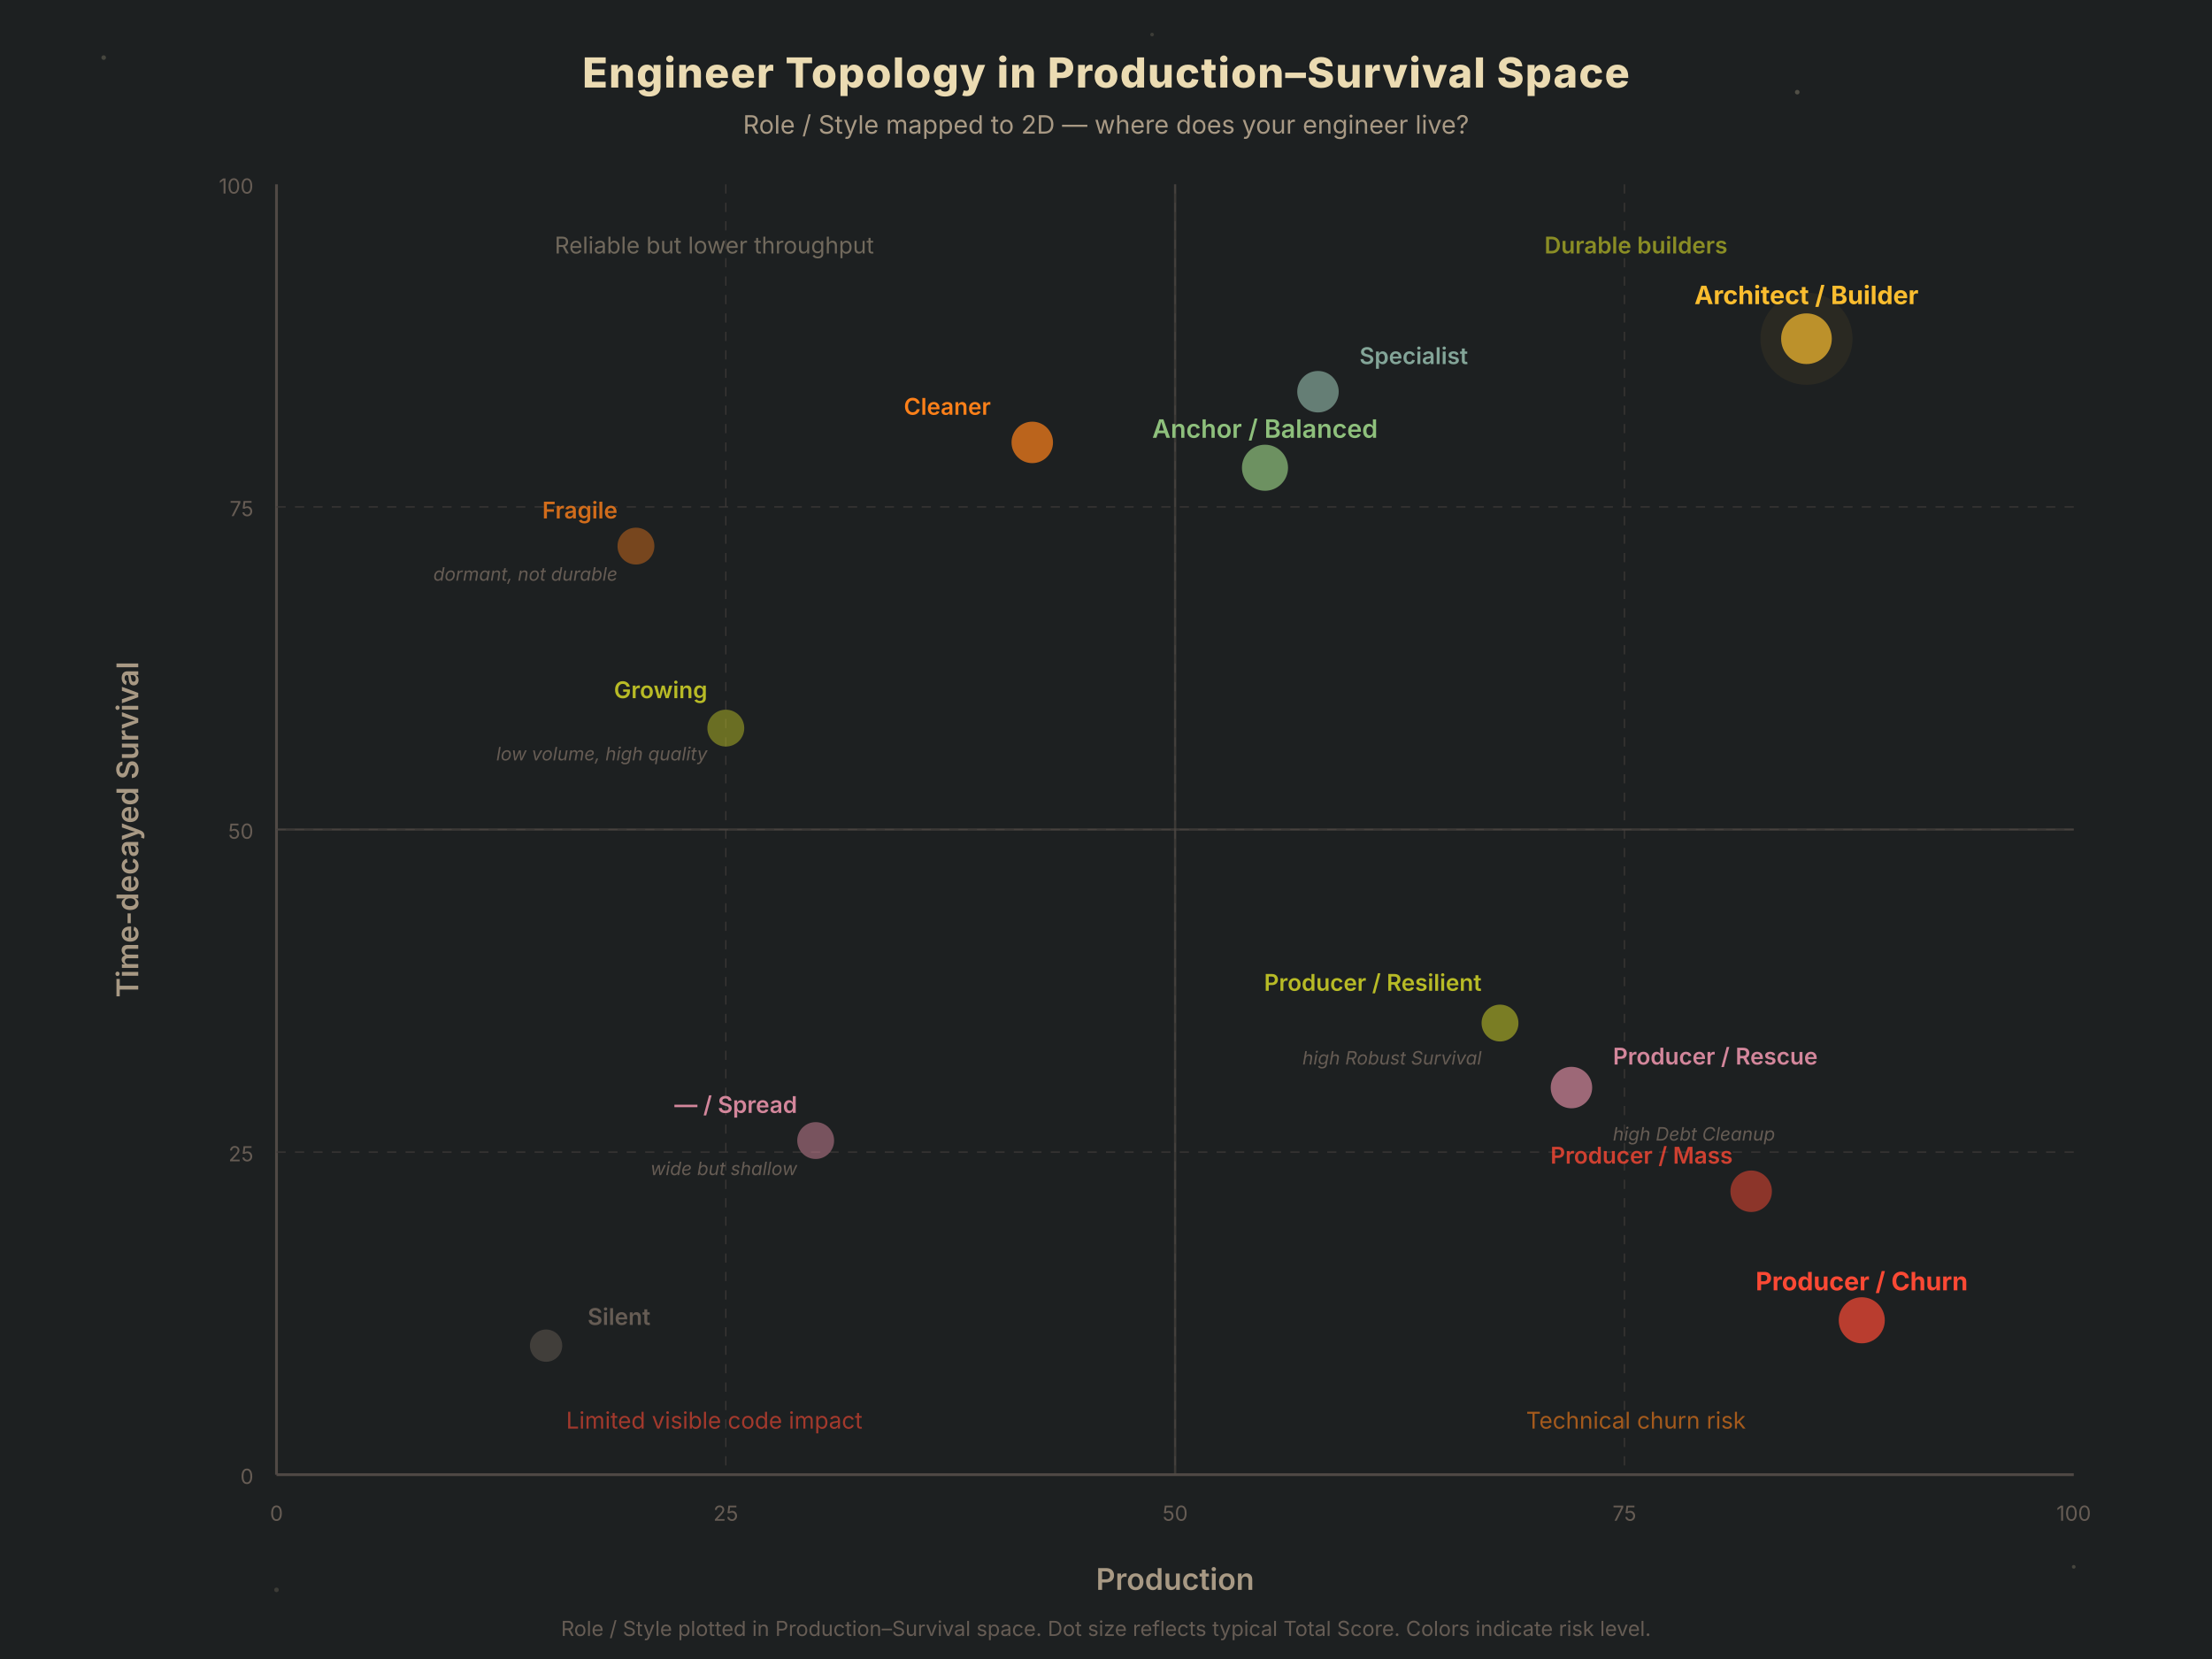
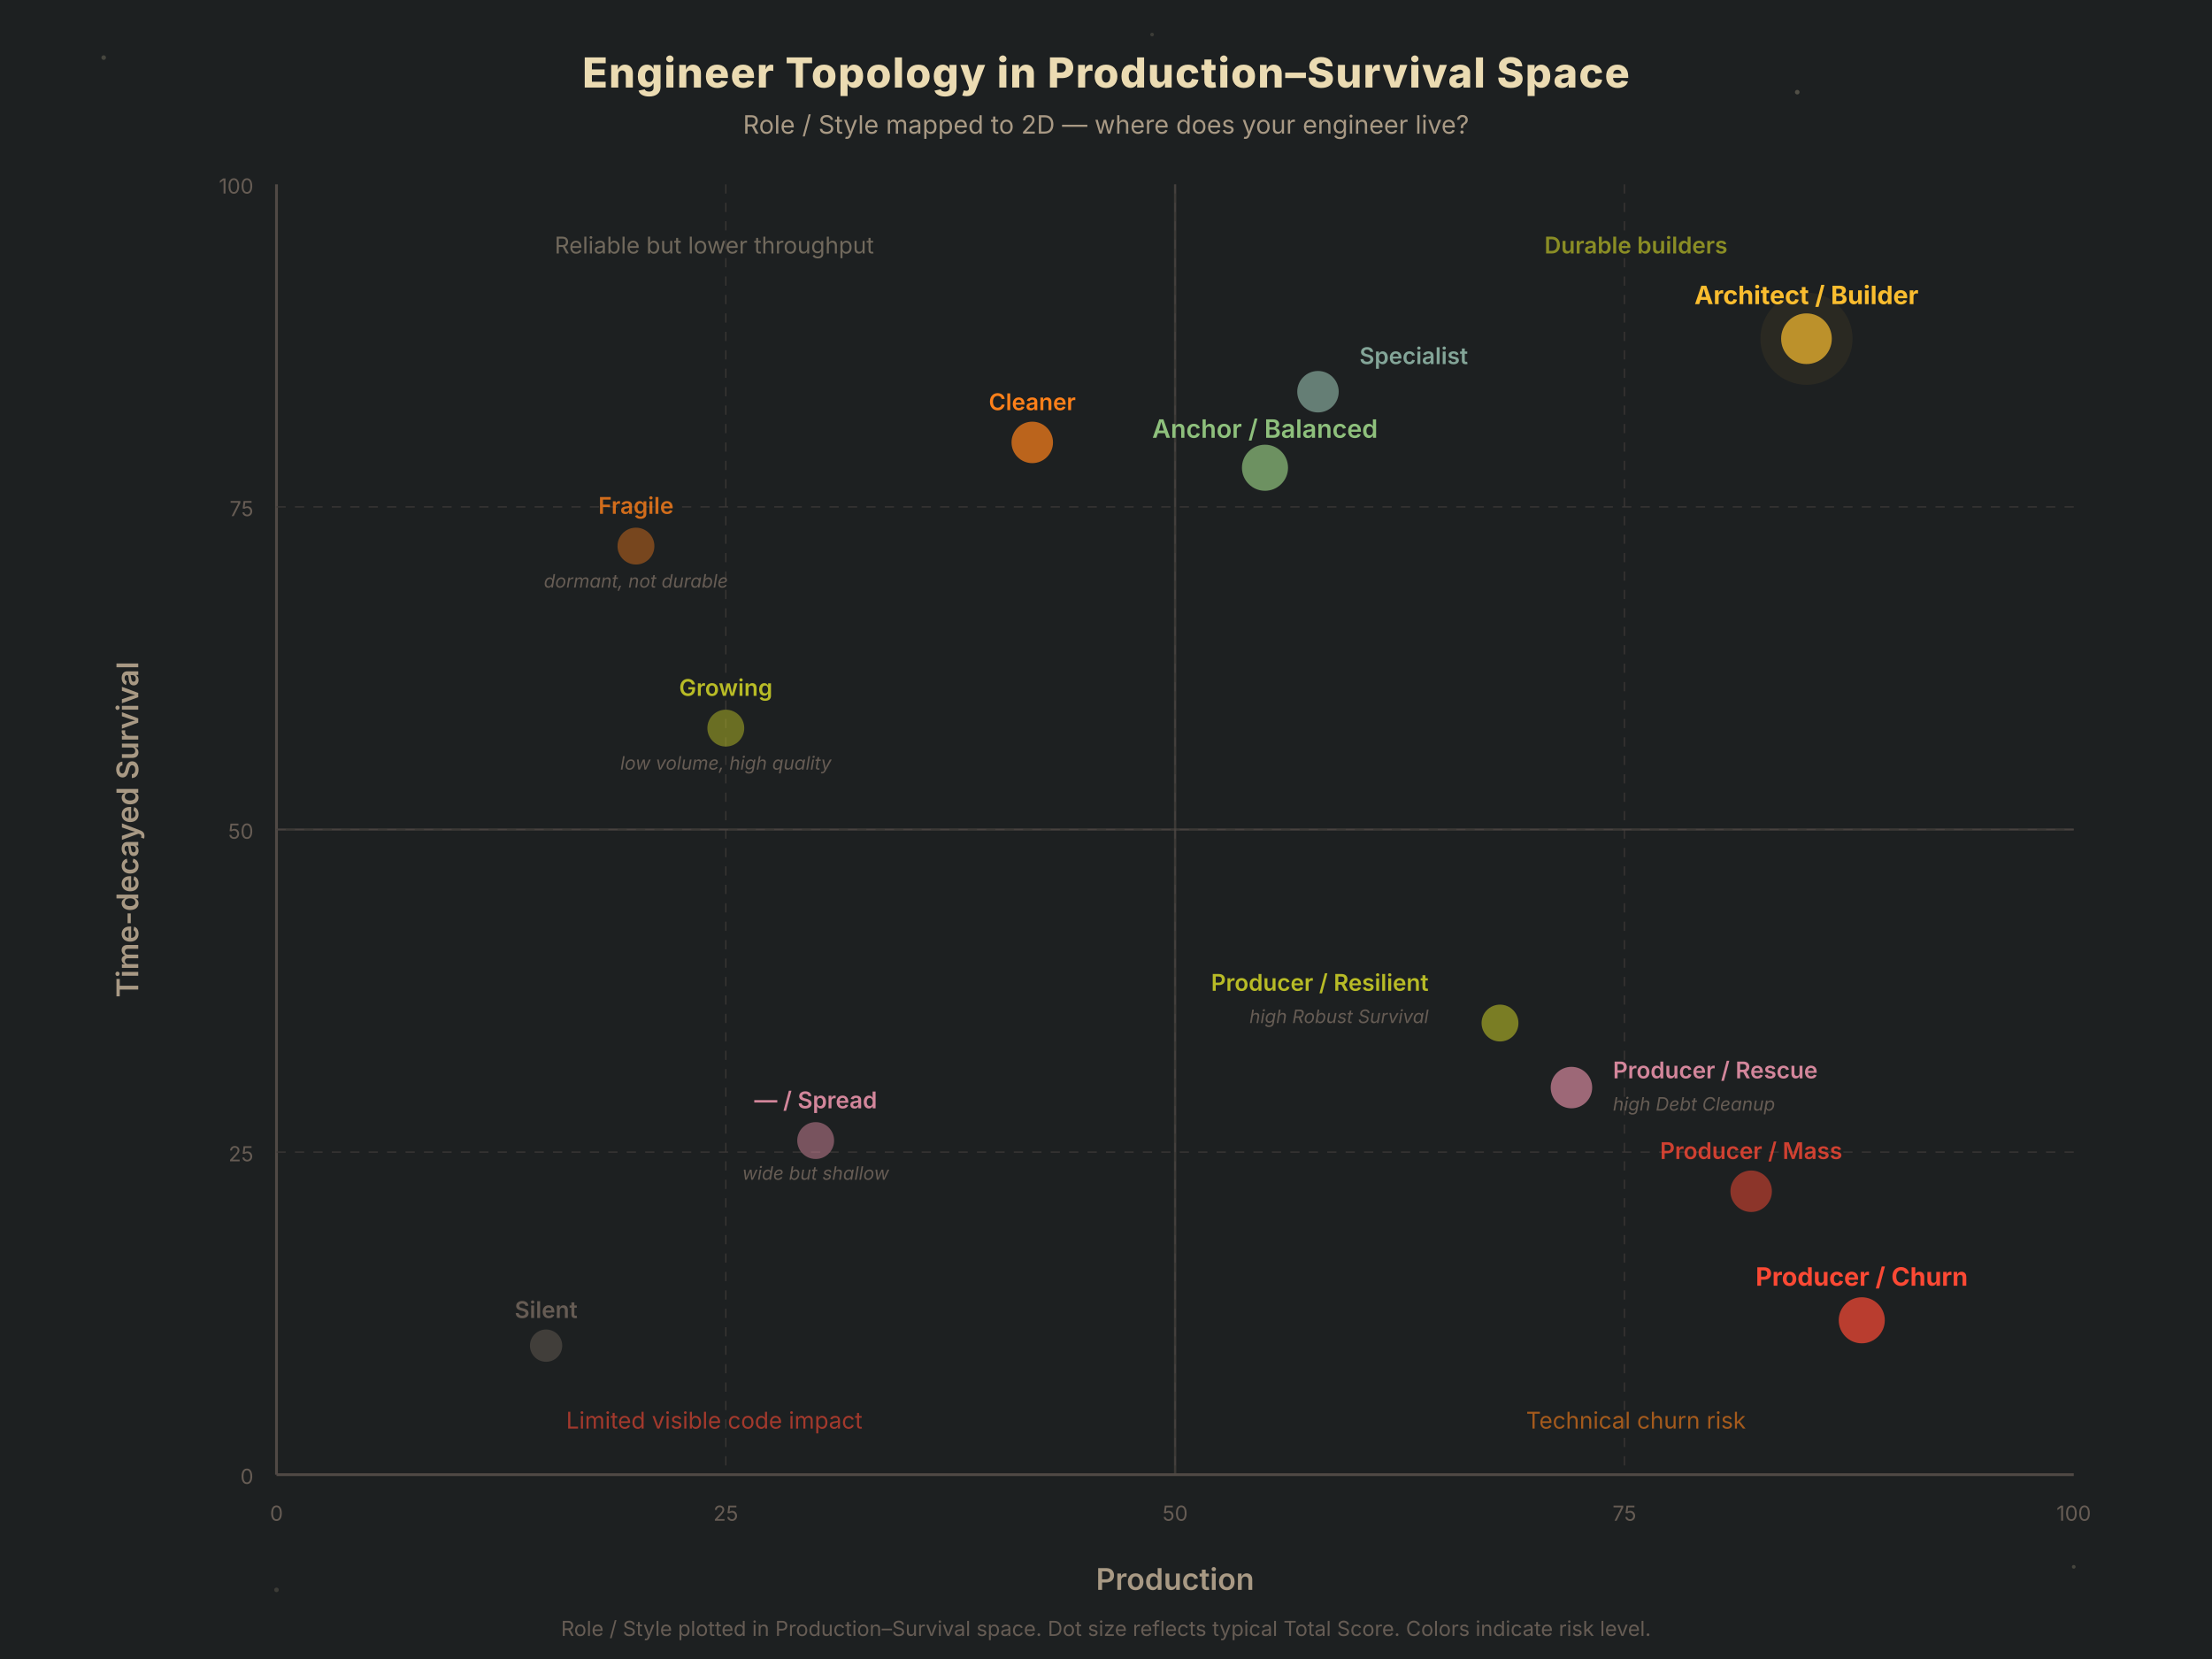
<svg xmlns="http://www.w3.org/2000/svg" width="960" height="720" viewBox="0 0 960 720">
  <defs>
    <radialGradient id="dot-glow" cx="50%" cy="50%" r="50%">
      <stop offset="0%" stop-color="#fabd2f" stop-opacity="0.08" />
      <stop offset="100%" stop-color="#1d2021" stop-opacity="0" />
    </radialGradient>
  </defs>
  <rect width="960" height="720" fill="#1d2021" />
  <circle cx="45" cy="25" r="1" fill="#ebdbb2" opacity="0.2" />
  <circle cx="780" cy="40" r="1" fill="#ebdbb2" opacity="0.25" />
  <circle cx="900" cy="680" r="0.8" fill="#ebdbb2" opacity="0.2" />
  <circle cx="120" cy="690" r="1" fill="#ebdbb2" opacity="0.15" />
  <circle cx="500" cy="15" r="0.8" fill="#ebdbb2" opacity="0.15" />
  <text x="480" y="38" text-anchor="middle" fill="#ebdbb2" font-size="18" font-weight="800" font-family="-apple-system,sans-serif" letter-spacing="0.5">Engineer Topology in Production–Survival Space</text>
  <text x="480" y="58" text-anchor="middle" fill="#a89984" font-size="11" font-family="-apple-system,sans-serif">Role / Style mapped to 2D — where does your engineer live?</text>
  <line x1="120" y1="640" x2="900" y2="640" stroke="#504945" stroke-width="1.2" />
  <line x1="120" y1="640" x2="120" y2="80" stroke="#504945" stroke-width="1.2" />
  <text x="510" y="690" text-anchor="middle" fill="#a89984" font-size="13" font-weight="600" font-family="-apple-system,sans-serif">Production</text>
  <text x="60" y="360" text-anchor="middle" fill="#a89984" font-size="13" font-weight="600" font-family="-apple-system,sans-serif" transform="rotate(-90,60,360)">Time-decayed Survival</text>
  <text x="120" y="660" text-anchor="middle" fill="#665c54" font-size="9" font-family="-apple-system,sans-serif">0</text>
  <text x="315" y="660" text-anchor="middle" fill="#665c54" font-size="9" font-family="-apple-system,sans-serif">25</text>
  <text x="510" y="660" text-anchor="middle" fill="#665c54" font-size="9" font-family="-apple-system,sans-serif">50</text>
  <text x="705" y="660" text-anchor="middle" fill="#665c54" font-size="9" font-family="-apple-system,sans-serif">75</text>
  <text x="900" y="660" text-anchor="middle" fill="#665c54" font-size="9" font-family="-apple-system,sans-serif">100</text>
  <text x="110" y="644" text-anchor="end" fill="#665c54" font-size="9" font-family="-apple-system,sans-serif">0</text>
  <text x="110" y="504" text-anchor="end" fill="#665c54" font-size="9" font-family="-apple-system,sans-serif">25</text>
  <text x="110" y="364" text-anchor="end" fill="#665c54" font-size="9" font-family="-apple-system,sans-serif">50</text>
  <text x="110" y="224" text-anchor="end" fill="#665c54" font-size="9" font-family="-apple-system,sans-serif">75</text>
  <text x="110" y="84" text-anchor="end" fill="#665c54" font-size="9" font-family="-apple-system,sans-serif">100</text>
  <line x1="120" y1="500" x2="900" y2="500" stroke="#3c3836" stroke-width="0.5" stroke-dasharray="4,4" />
  <line x1="120" y1="360" x2="900" y2="360" stroke="#3c3836" stroke-width="0.5" stroke-dasharray="4,4" />
  <line x1="120" y1="220" x2="900" y2="220" stroke="#3c3836" stroke-width="0.5" stroke-dasharray="4,4" />
  <line x1="315" y1="80" x2="315" y2="640" stroke="#3c3836" stroke-width="0.5" stroke-dasharray="4,4" />
  <line x1="510" y1="80" x2="510" y2="640" stroke="#3c3836" stroke-width="0.5" stroke-dasharray="4,4" />
  <line x1="705" y1="80" x2="705" y2="640" stroke="#3c3836" stroke-width="0.5" stroke-dasharray="4,4" />
  <line x1="510" y1="80" x2="510" y2="640" stroke="#504945" stroke-width="1" opacity="0.6" />
  <line x1="120" y1="360" x2="900" y2="360" stroke="#504945" stroke-width="1" opacity="0.6" />
  <text x="310" y="110" text-anchor="middle" fill="#a89984" font-size="10" font-family="-apple-system,sans-serif" opacity="0.6">Reliable but lower throughput</text>
  <text x="710" y="110" text-anchor="middle" fill="#b8bb26" font-size="10" font-weight="600" font-family="-apple-system,sans-serif" opacity="0.7">Durable builders</text>
  <text x="310" y="620" text-anchor="middle" fill="#fb4934" font-size="10" font-family="-apple-system,sans-serif" opacity="0.6">Limited visible code impact</text>
  <text x="710" y="620" text-anchor="middle" fill="#fe8019" font-size="10" font-family="-apple-system,sans-serif" opacity="0.6">Technical churn risk</text>
  <circle cx="784" cy="147" r="20" fill="#fabd2f" opacity="0.06" />
  <circle cx="784" cy="147" r="11" fill="#fabd2f" opacity="0.7" />
  <text x="784" y="132" text-anchor="middle" fill="#fabd2f" font-size="11" font-weight="700" font-family="-apple-system,sans-serif">Architect / Builder</text>
  <circle cx="549" cy="203" r="10" fill="#8ec07c" opacity="0.7" />
  <text x="549" y="190" text-anchor="middle" fill="#8ec07c" font-size="11" font-weight="600" font-family="-apple-system,sans-serif">Anchor / Balanced</text>
  <circle cx="572" cy="170" r="9" fill="#83a598" opacity="0.7" />
  <text x="590" y="158" fill="#83a598" font-size="10" font-weight="600" font-family="-apple-system,sans-serif">Specialist</text>
  <circle cx="448" cy="192" r="9" fill="#fe8019" opacity="0.7" />
-   <text x="430" y="180" text-anchor="end" fill="#fe8019" font-size="10" font-weight="600" font-family="-apple-system,sans-serif">Cleaner</text>
+   <text x="448" y="178" text-anchor="middle" fill="#fe8019" font-size="10" font-weight="600" font-family="-apple-system,sans-serif">Cleaner</text>
+   <circle cx="651" cy="444" r="8" fill="#b8bb26" opacity="0.6" />
+   <text x="620" y="430" text-anchor="end" fill="#b8bb26" font-size="10" font-weight="600" font-family="-apple-system,sans-serif">Producer / Resilient</text>
+   <text x="620" y="444" text-anchor="end" fill="#665c54" font-size="8" font-family="-apple-system,sans-serif" font-style="italic">high Robust Survival</text>
  <circle cx="682" cy="472" r="9" fill="#d3869b" opacity="0.7" />
-   <text x="700" y="462" fill="#d3869b" font-size="10" font-weight="600" font-family="-apple-system,sans-serif">Producer / Rescue</text>
-   <text x="700" y="495" fill="#665c54" font-size="8" font-family="-apple-system,sans-serif" font-style="italic">high Debt Cleanup</text>
-   <circle cx="651" cy="444" r="8" fill="#b8bb26" opacity="0.6" />
-   <text x="643" y="430" text-anchor="end" fill="#b8bb26" font-size="10" font-weight="600" font-family="-apple-system,sans-serif">Producer / Resilient</text>
-   <text x="643" y="462" text-anchor="end" fill="#665c54" font-size="8" font-family="-apple-system,sans-serif" font-style="italic">high Robust Survival</text>
+   <text x="700" y="468" fill="#d3869b" font-size="10" font-weight="600" font-family="-apple-system,sans-serif">Producer / Rescue</text>
+   <text x="700" y="482" fill="#665c54" font-size="8" font-family="-apple-system,sans-serif" font-style="italic">high Debt Cleanup</text>
  <circle cx="808" cy="573" r="10" fill="#fb4934" opacity="0.7" />
-   <text x="808" y="560" text-anchor="middle" fill="#fb4934" font-size="11" font-weight="700" font-family="-apple-system,sans-serif">Producer / Churn</text>
+   <text x="808" y="558" text-anchor="middle" fill="#fb4934" font-size="11" font-weight="700" font-family="-apple-system,sans-serif">Producer / Churn</text>
  <circle cx="760" cy="517" r="9" fill="#fb4934" opacity="0.5" />
-   <text x="752" y="505" text-anchor="end" fill="#fb4934" font-size="10" font-weight="600" font-family="-apple-system,sans-serif" opacity="0.8">Producer / Mass</text>
+   <text x="760" y="503" text-anchor="middle" fill="#fb4934" font-size="10" font-weight="600" font-family="-apple-system,sans-serif" opacity="0.8">Producer / Mass</text>
  <circle cx="354" cy="495" r="8" fill="#d3869b" opacity="0.5" />
-   <text x="346" y="483" text-anchor="end" fill="#d3869b" font-size="10" font-weight="600" font-family="-apple-system,sans-serif">— / Spread</text>
-   <text x="346" y="510" text-anchor="end" fill="#665c54" font-size="8" font-family="-apple-system,sans-serif" font-style="italic">wide but shallow</text>
+   <text x="354" y="481" text-anchor="middle" fill="#d3869b" font-size="10" font-weight="600" font-family="-apple-system,sans-serif">— / Spread</text>
+   <text x="354" y="512" text-anchor="middle" fill="#665c54" font-size="8" font-family="-apple-system,sans-serif" font-style="italic">wide but shallow</text>
  <circle cx="315" cy="316" r="8" fill="#b8bb26" opacity="0.5" />
-   <text x="307" y="303" text-anchor="end" fill="#b8bb26" font-size="10" font-weight="600" font-family="-apple-system,sans-serif">Growing</text>
-   <text x="307" y="330" text-anchor="end" fill="#665c54" font-size="8" font-family="-apple-system,sans-serif" font-style="italic">low volume, high quality</text>
+   <text x="315" y="302" text-anchor="middle" fill="#b8bb26" font-size="10" font-weight="600" font-family="-apple-system,sans-serif">Growing</text>
+   <text x="315" y="334" text-anchor="middle" fill="#665c54" font-size="8" font-family="-apple-system,sans-serif" font-style="italic">low volume, high quality</text>
  <circle cx="276" cy="237" r="8" fill="#fe8019" opacity="0.4" />
-   <text x="268" y="225" text-anchor="end" fill="#fe8019" font-size="10" font-weight="600" font-family="-apple-system,sans-serif" opacity="0.8">Fragile</text>
-   <text x="268" y="252" text-anchor="end" fill="#665c54" font-size="8" font-family="-apple-system,sans-serif" font-style="italic">dormant, not durable</text>
+   <text x="276" y="223" text-anchor="middle" fill="#fe8019" font-size="10" font-weight="600" font-family="-apple-system,sans-serif" opacity="0.8">Fragile</text>
+   <text x="276" y="255" text-anchor="middle" fill="#665c54" font-size="8" font-family="-apple-system,sans-serif" font-style="italic">dormant, not durable</text>
  <circle cx="237" cy="584" r="7" fill="#665c54" opacity="0.5" />
-   <text x="255" y="575" fill="#665c54" font-size="10" font-weight="600" font-family="-apple-system,sans-serif">Silent</text>
+   <text x="237" y="572" text-anchor="middle" fill="#665c54" font-size="10" font-weight="600" font-family="-apple-system,sans-serif">Silent</text>
  <text x="480" y="710" text-anchor="middle" fill="#665c54" font-size="9" font-family="-apple-system,sans-serif">Role / Style plotted in Production–Survival space. Dot size reflects typical Total Score. Colors indicate risk level.</text>
</svg>
